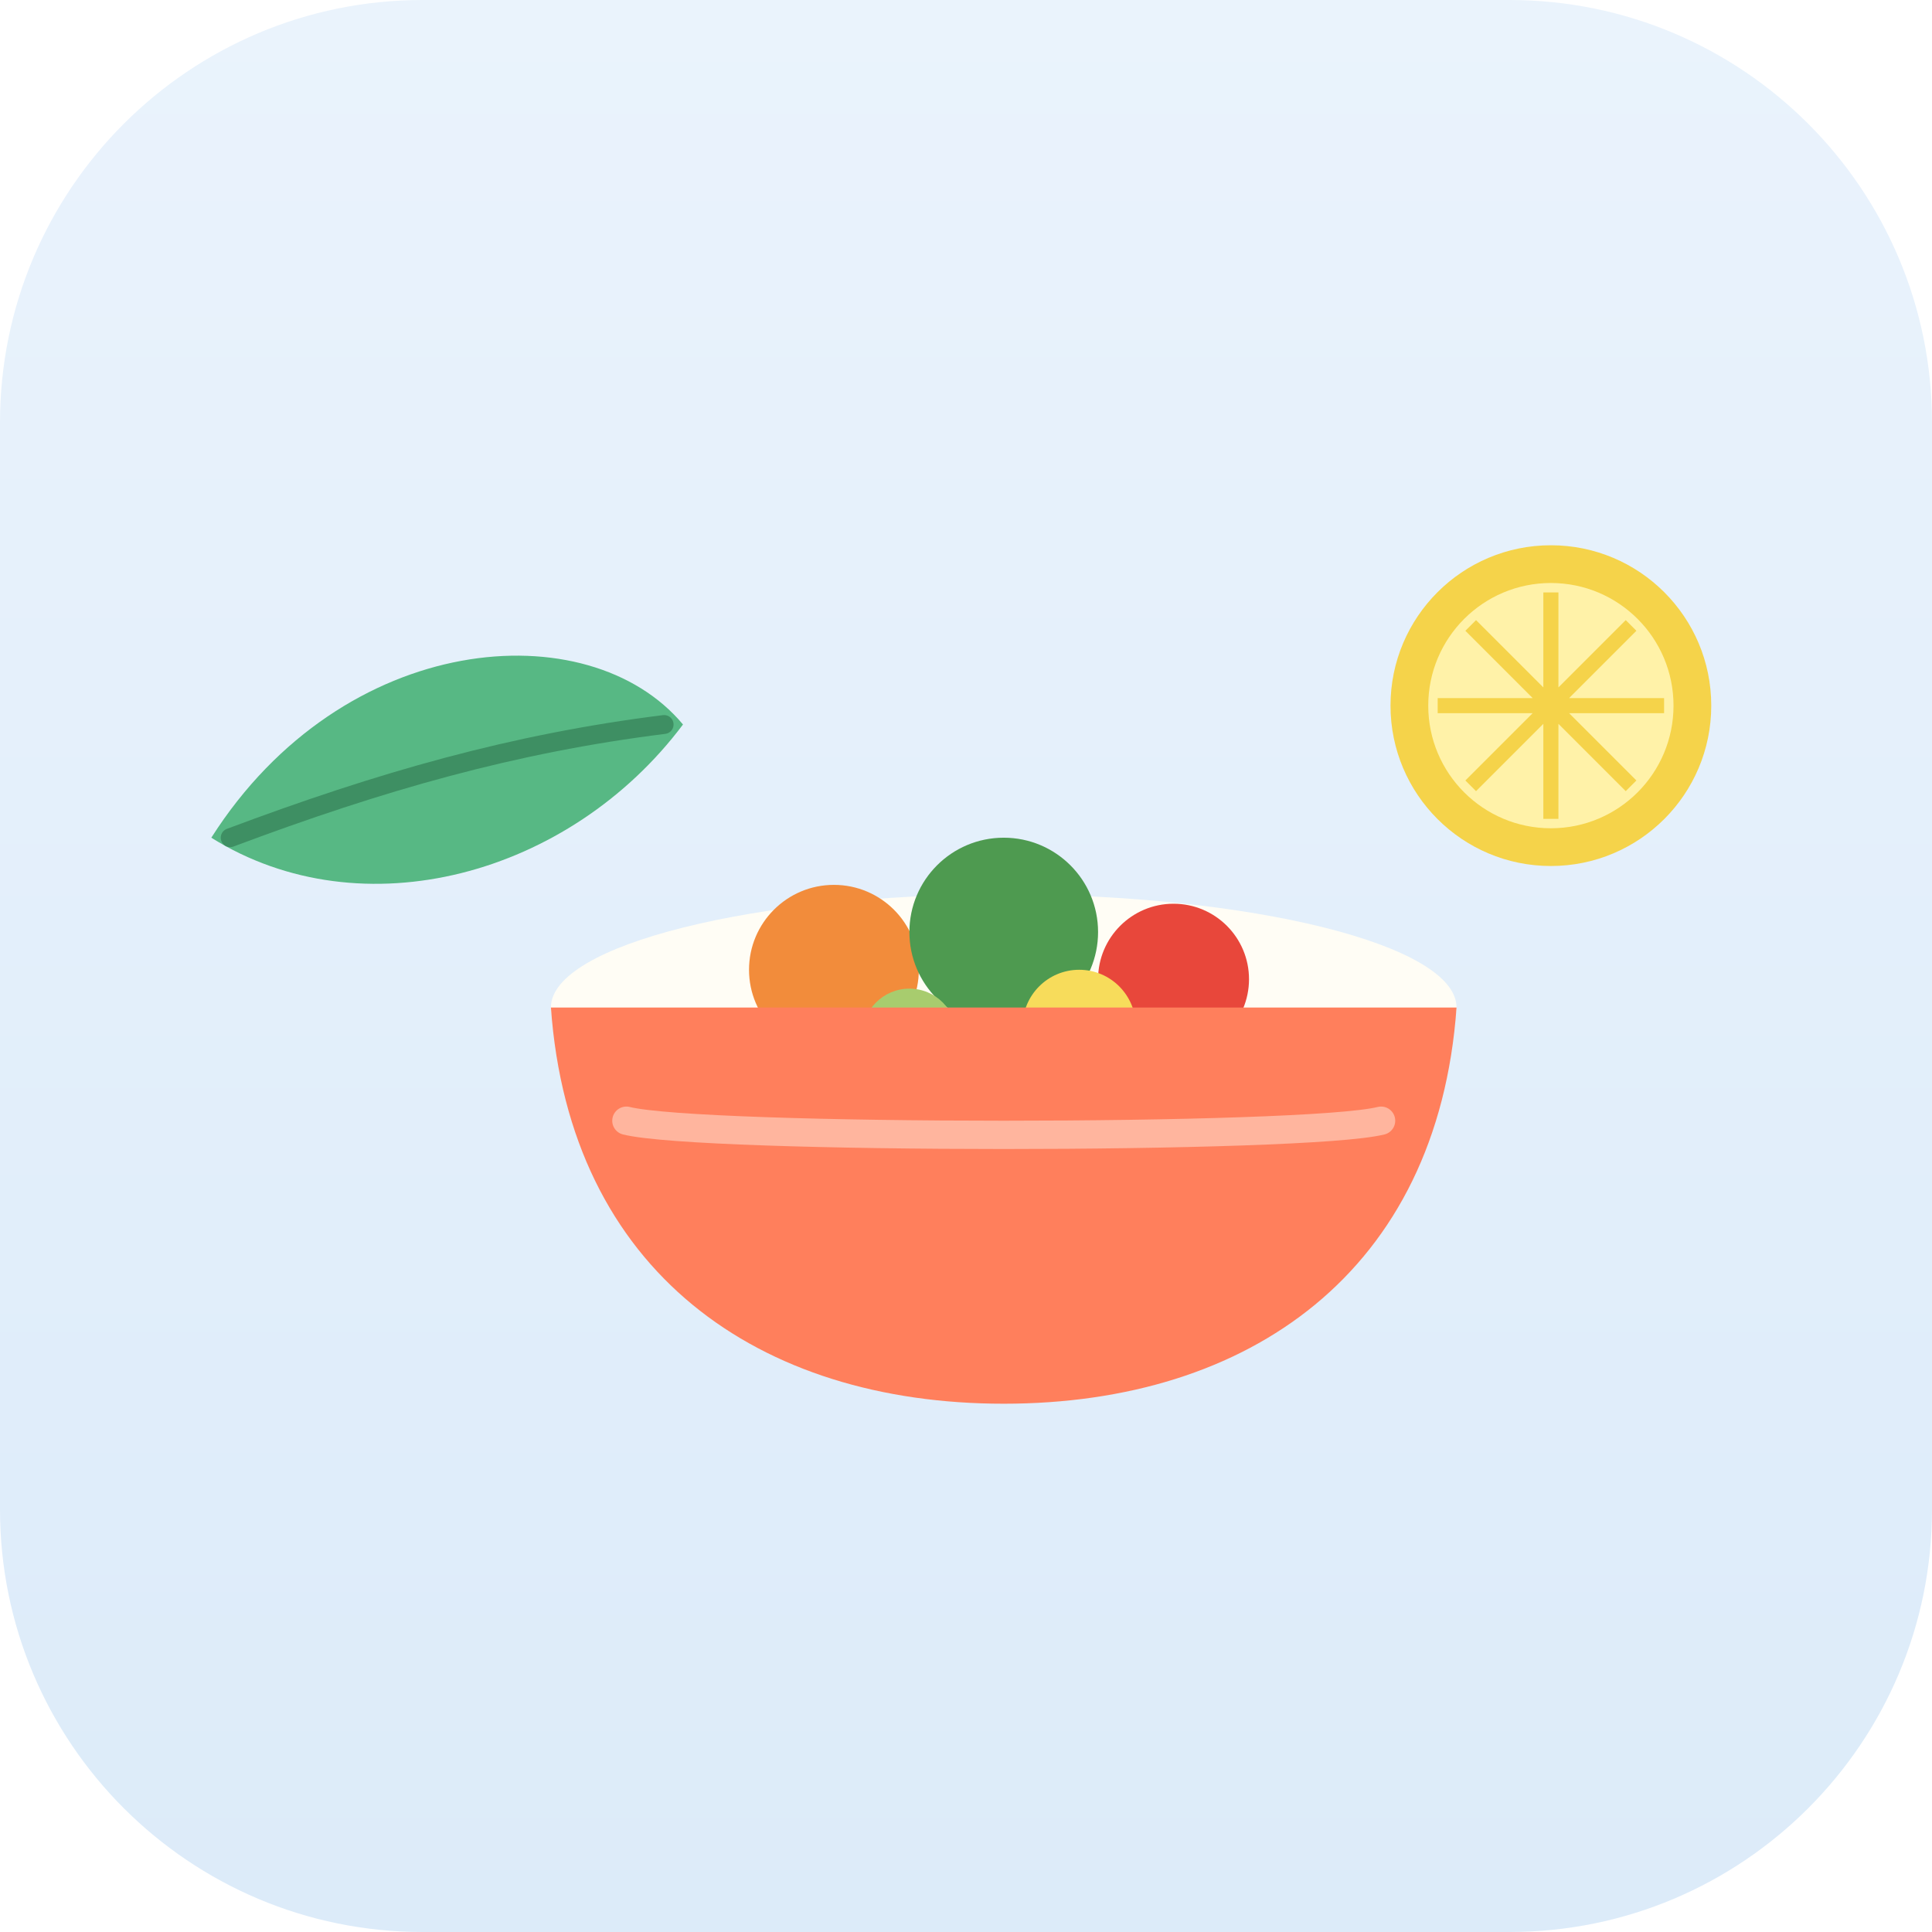
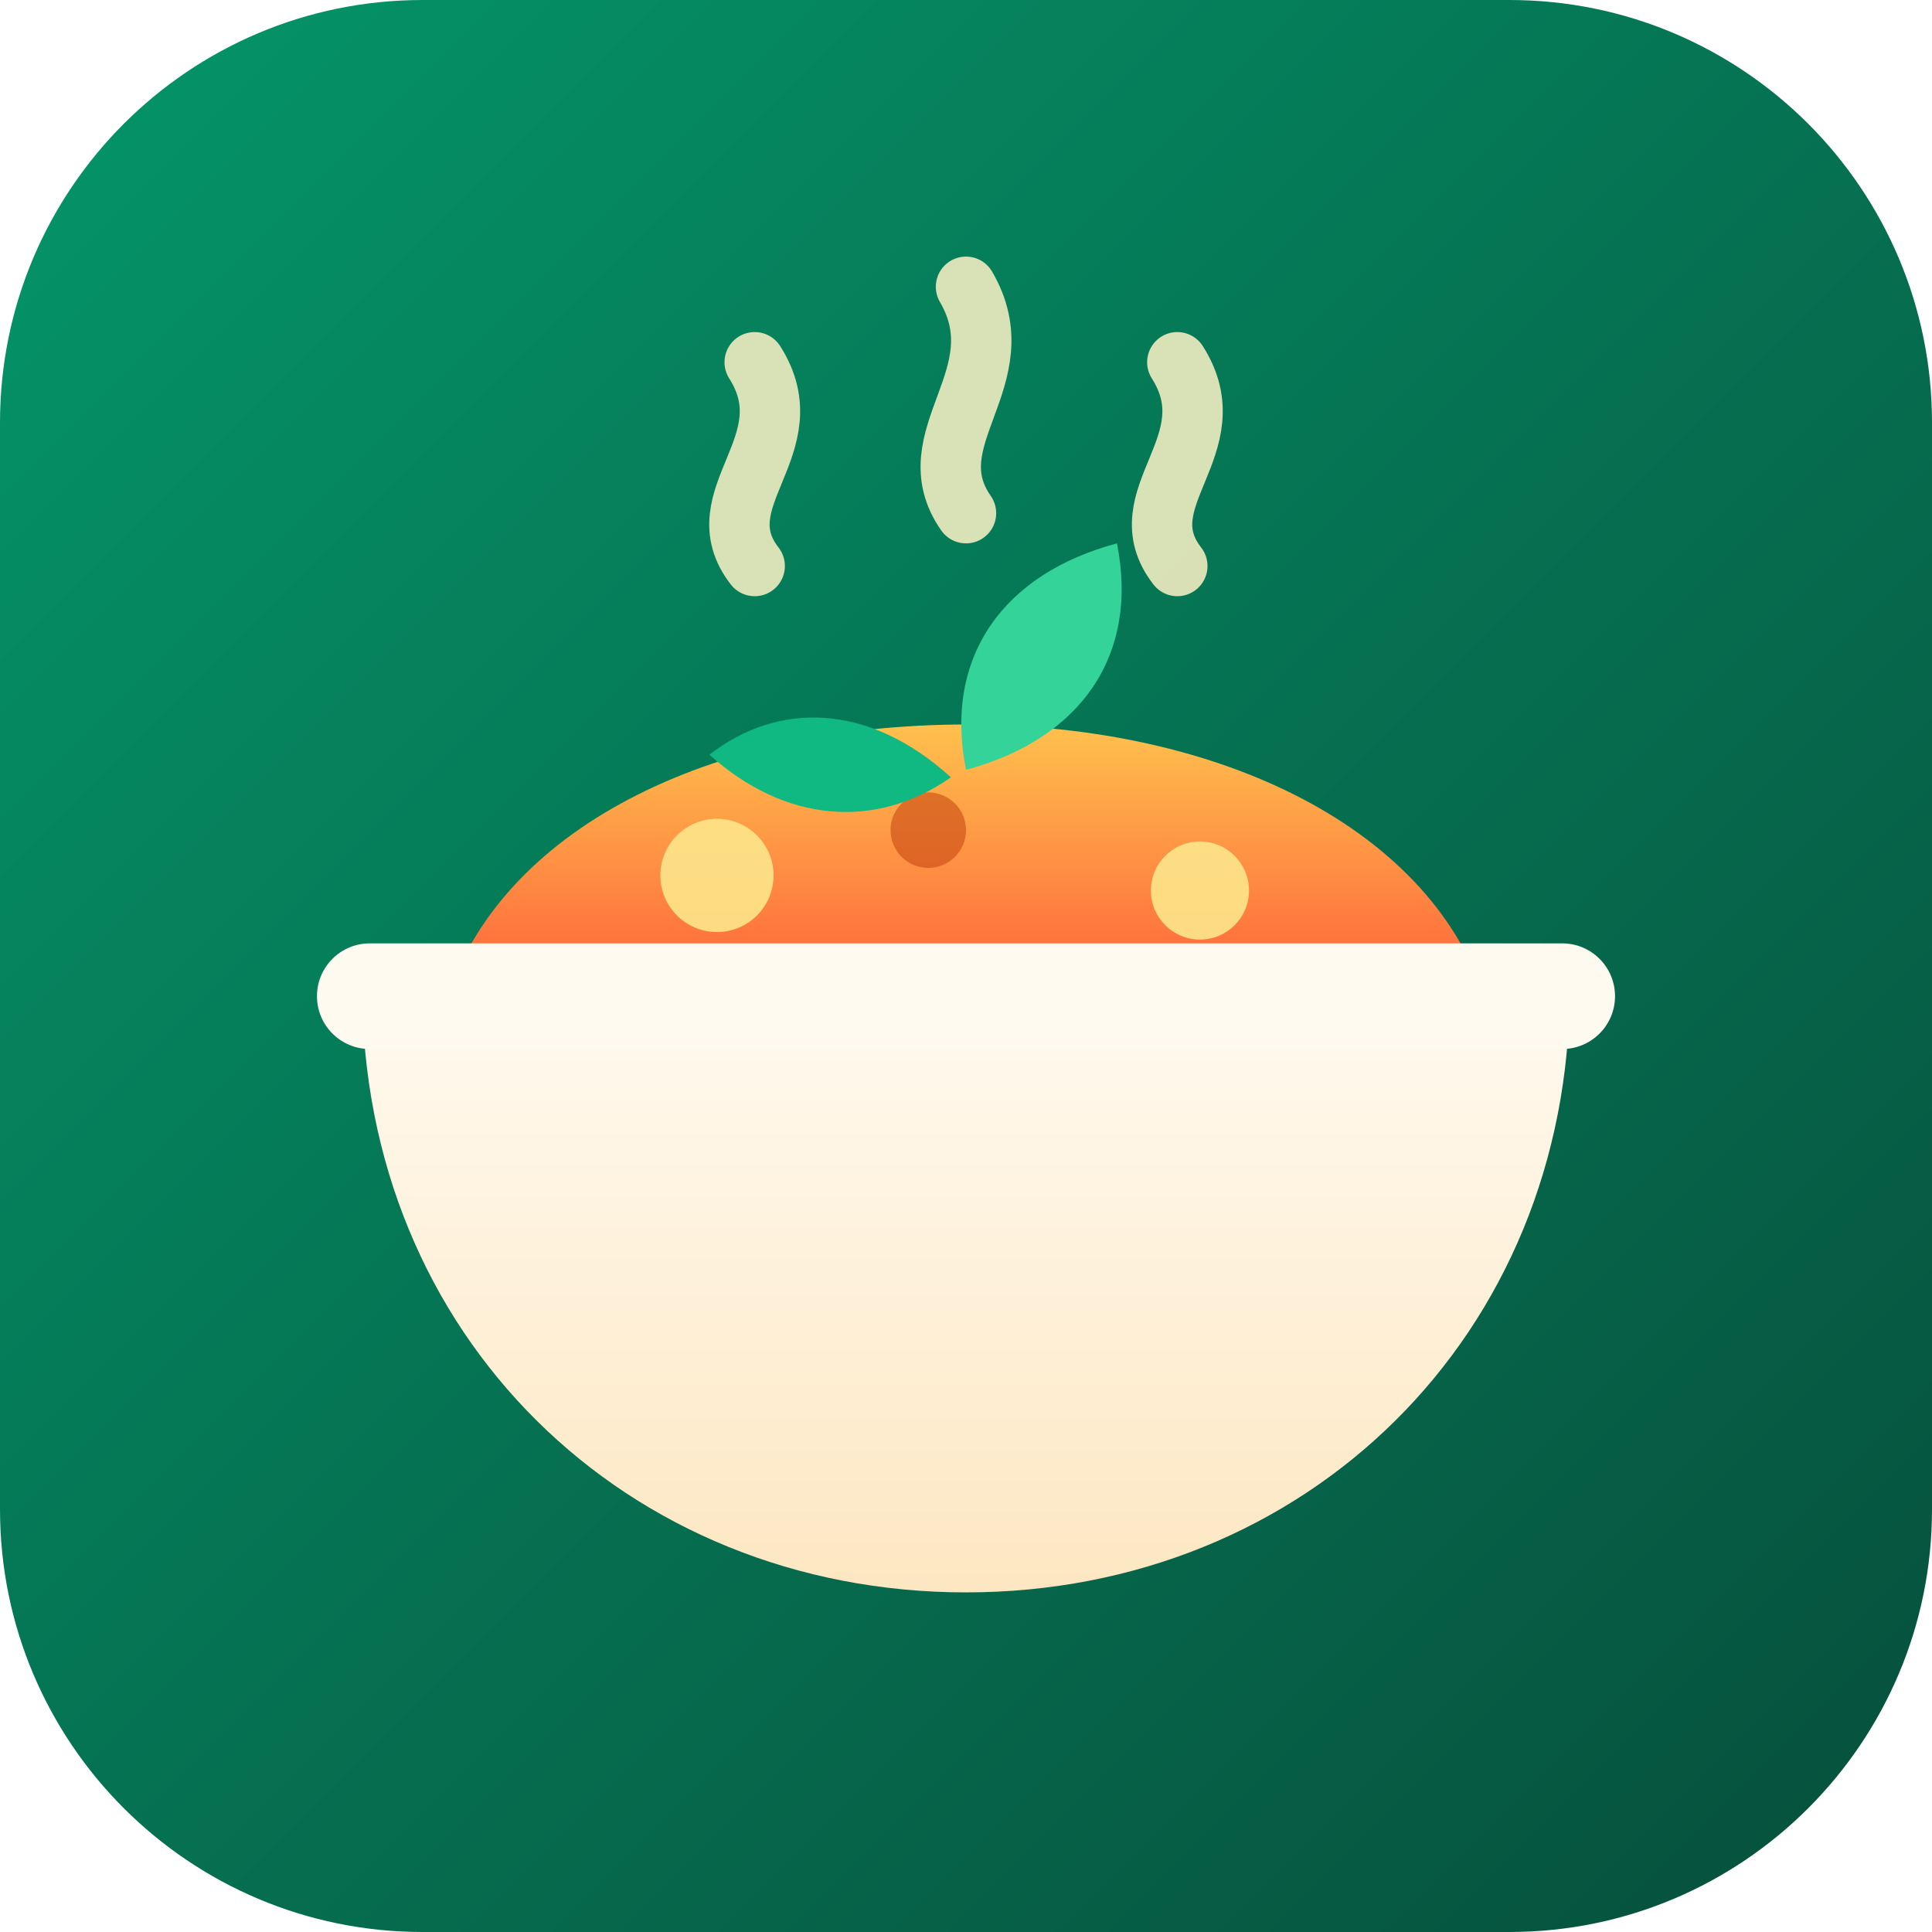
<svg xmlns="http://www.w3.org/2000/svg" viewBox="0 0 512 512">
  <defs>
-     <linearGradient id="bg" x1="0" y1="0" x2="0" y2="1">
-       <stop offset="0" stop-color="#EAF3FC" />
-       <stop offset="1" stop-color="#DCEBF9" />
+     <linearGradient id="bg" x1="0" y1="0" x2="1" y2="1">
+       <stop offset="0" stop-color="#059669" />
+       <stop offset="1" stop-color="#064e3b" />
+     </linearGradient>
+     <linearGradient id="food" x1="0" y1="1" x2="0" y2="0">
+       <stop offset="0" stop-color="#ff5e3a" />
+       <stop offset="1" stop-color="#ffc14d" />
+     </linearGradient>
+     <linearGradient id="bowl" x1="0" y1="0" x2="0" y2="1">
+       <stop offset="0" stop-color="#fffaf0" />
+       <stop offset="1" stop-color="#fde7c2" />
    </linearGradient>
  </defs>
  <rect width="512" height="512" rx="112" fill="url(#bg)" />
-   <g transform="translate(256 262) scale(2.5) translate(-88 -56)">
-     <path d="M8 40 C 22 18, 48 16, 58 28 C 46 44, 24 50, 8 40 Z" fill="#57B884" />
-     <path d="M10 40 C 26 34, 40 30, 56 28" stroke="#3E8F63" stroke-width="2" fill="none" stroke-linecap="round" />
-     <ellipse cx="92" cy="58" rx="48" ry="12" fill="#FFFDF5" />
-     <circle cx="74" cy="54" r="9" fill="#F28C3B" />
-     <circle cx="92" cy="50" r="10" fill="#4E9A50" />
-     <circle cx="110" cy="55" r="8" fill="#E8473B" />
-     <circle cx="100" cy="60" r="6" fill="#F7DC5B" />
-     <circle cx="82" cy="61" r="5" fill="#A8CC6E" />
-     <path d="M44 58 C 46 86, 66 100, 92 100 C 118 100, 138 86, 140 58 Z" fill="#FF7F5C" />
-     <path d="M52 70 C 60 72, 124 72, 132 70" stroke="#FFB59E" stroke-width="3" fill="none" stroke-linecap="round" />
-     <circle cx="150" cy="26" r="17" fill="#F5D34A" />
-     <circle cx="150" cy="26" r="13" fill="#FFF2A8" />
-     <path d="M150 14 V38 M138 26 H162 M141.5 17.5 L158.5 34.5 M158.5 17.5 L141.5 34.5" stroke="#F5D34A" stroke-width="1.6" />
+   <g fill="none" stroke="#fef3c7" stroke-width="16" stroke-linecap="round" opacity=".85">
+     <path d="M200 150c-14-18 14-32 0-54" />
+     <path d="M256 136c-14-20 14-36 0-60" />
+     <path d="M312 150c-14-18 14-32 0-54" />
  </g>
+   <path fill="url(#food)" d="M118 266c14-46 70-74 138-74s124 28 138 74z" />
+   <circle cx="190" cy="232" r="15" fill="#fde68a" opacity=".9" />
+   <circle cx="318" cy="236" r="13" fill="#fde68a" opacity=".9" />
+   <circle cx="246" cy="220" r="10" fill="#c2410c" opacity=".55" />
+   <path fill="#34d399" d="M256 204c-6-30 10-52 40-60 6 30-10 52-40 60z" />
+   <path fill="#10b981" d="M252 206c-22-20-46-20-64-6 20 18 44 20 64 6z" />
+   <path fill="url(#bowl)" d="M96 262h320c0 92-70 160-160 160S96 354 96 262z" />
+   <rect x="84" y="250" width="344" height="28" rx="14" fill="#fffaf0" />
</svg>
